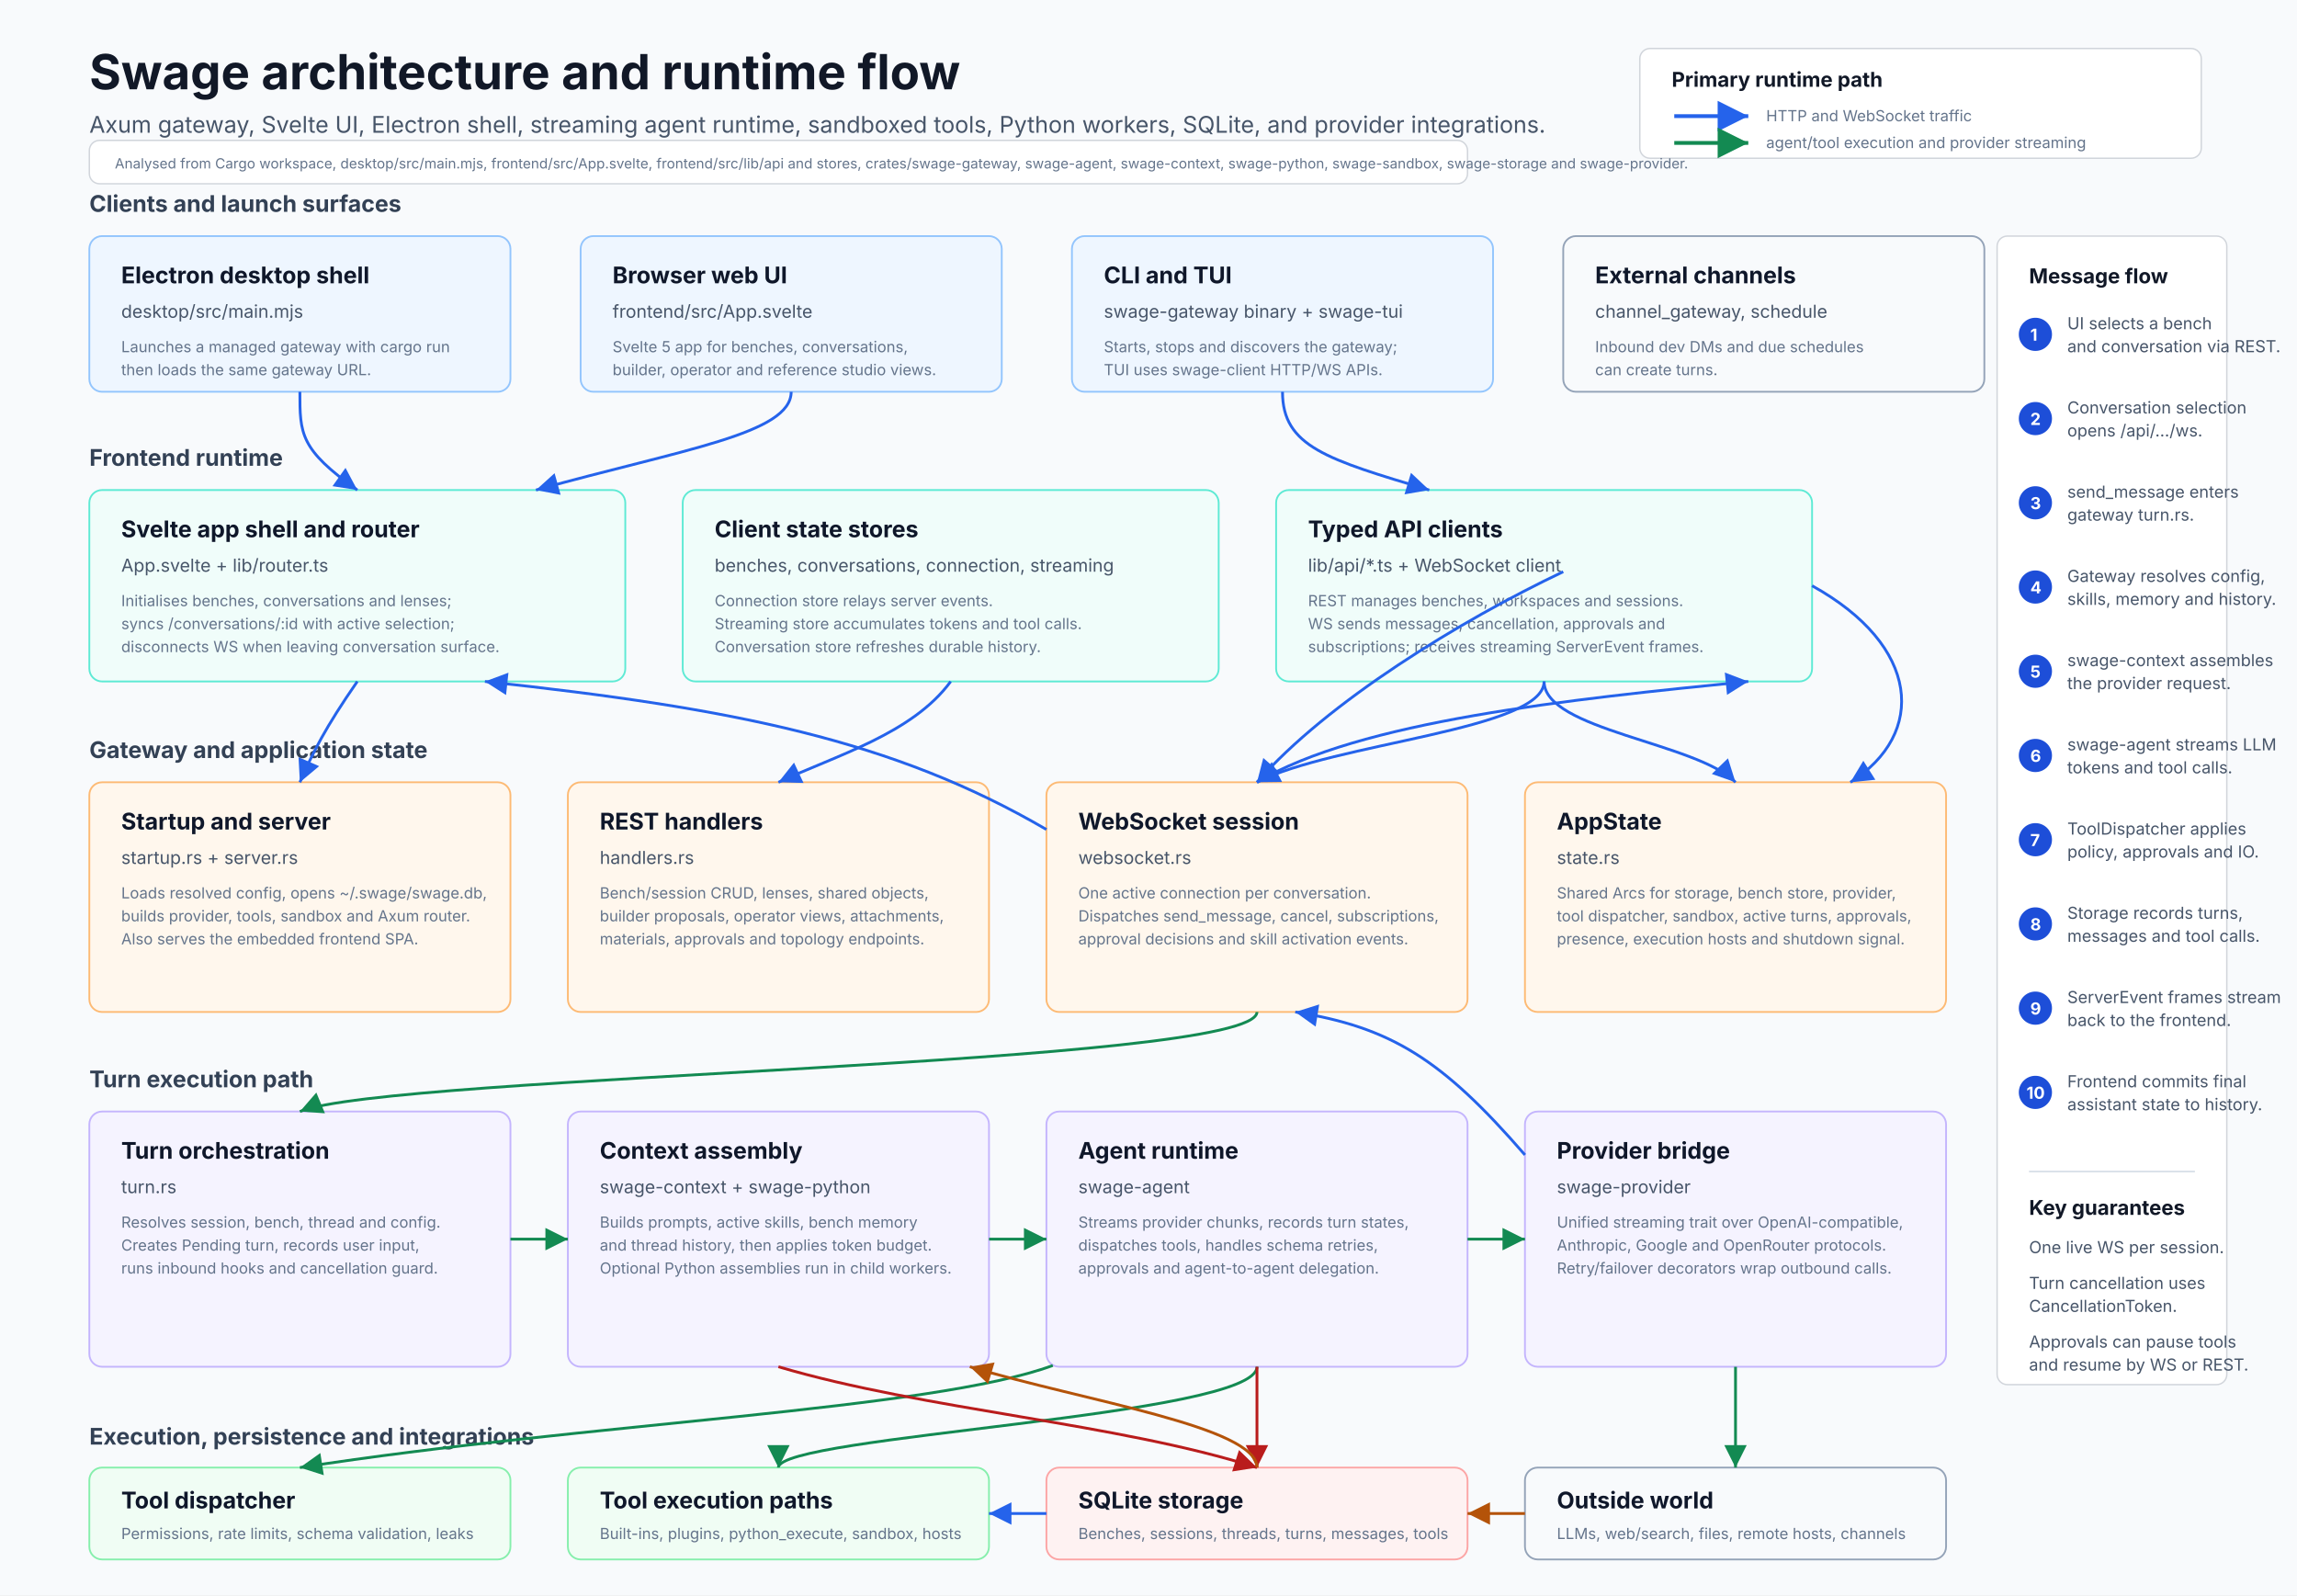
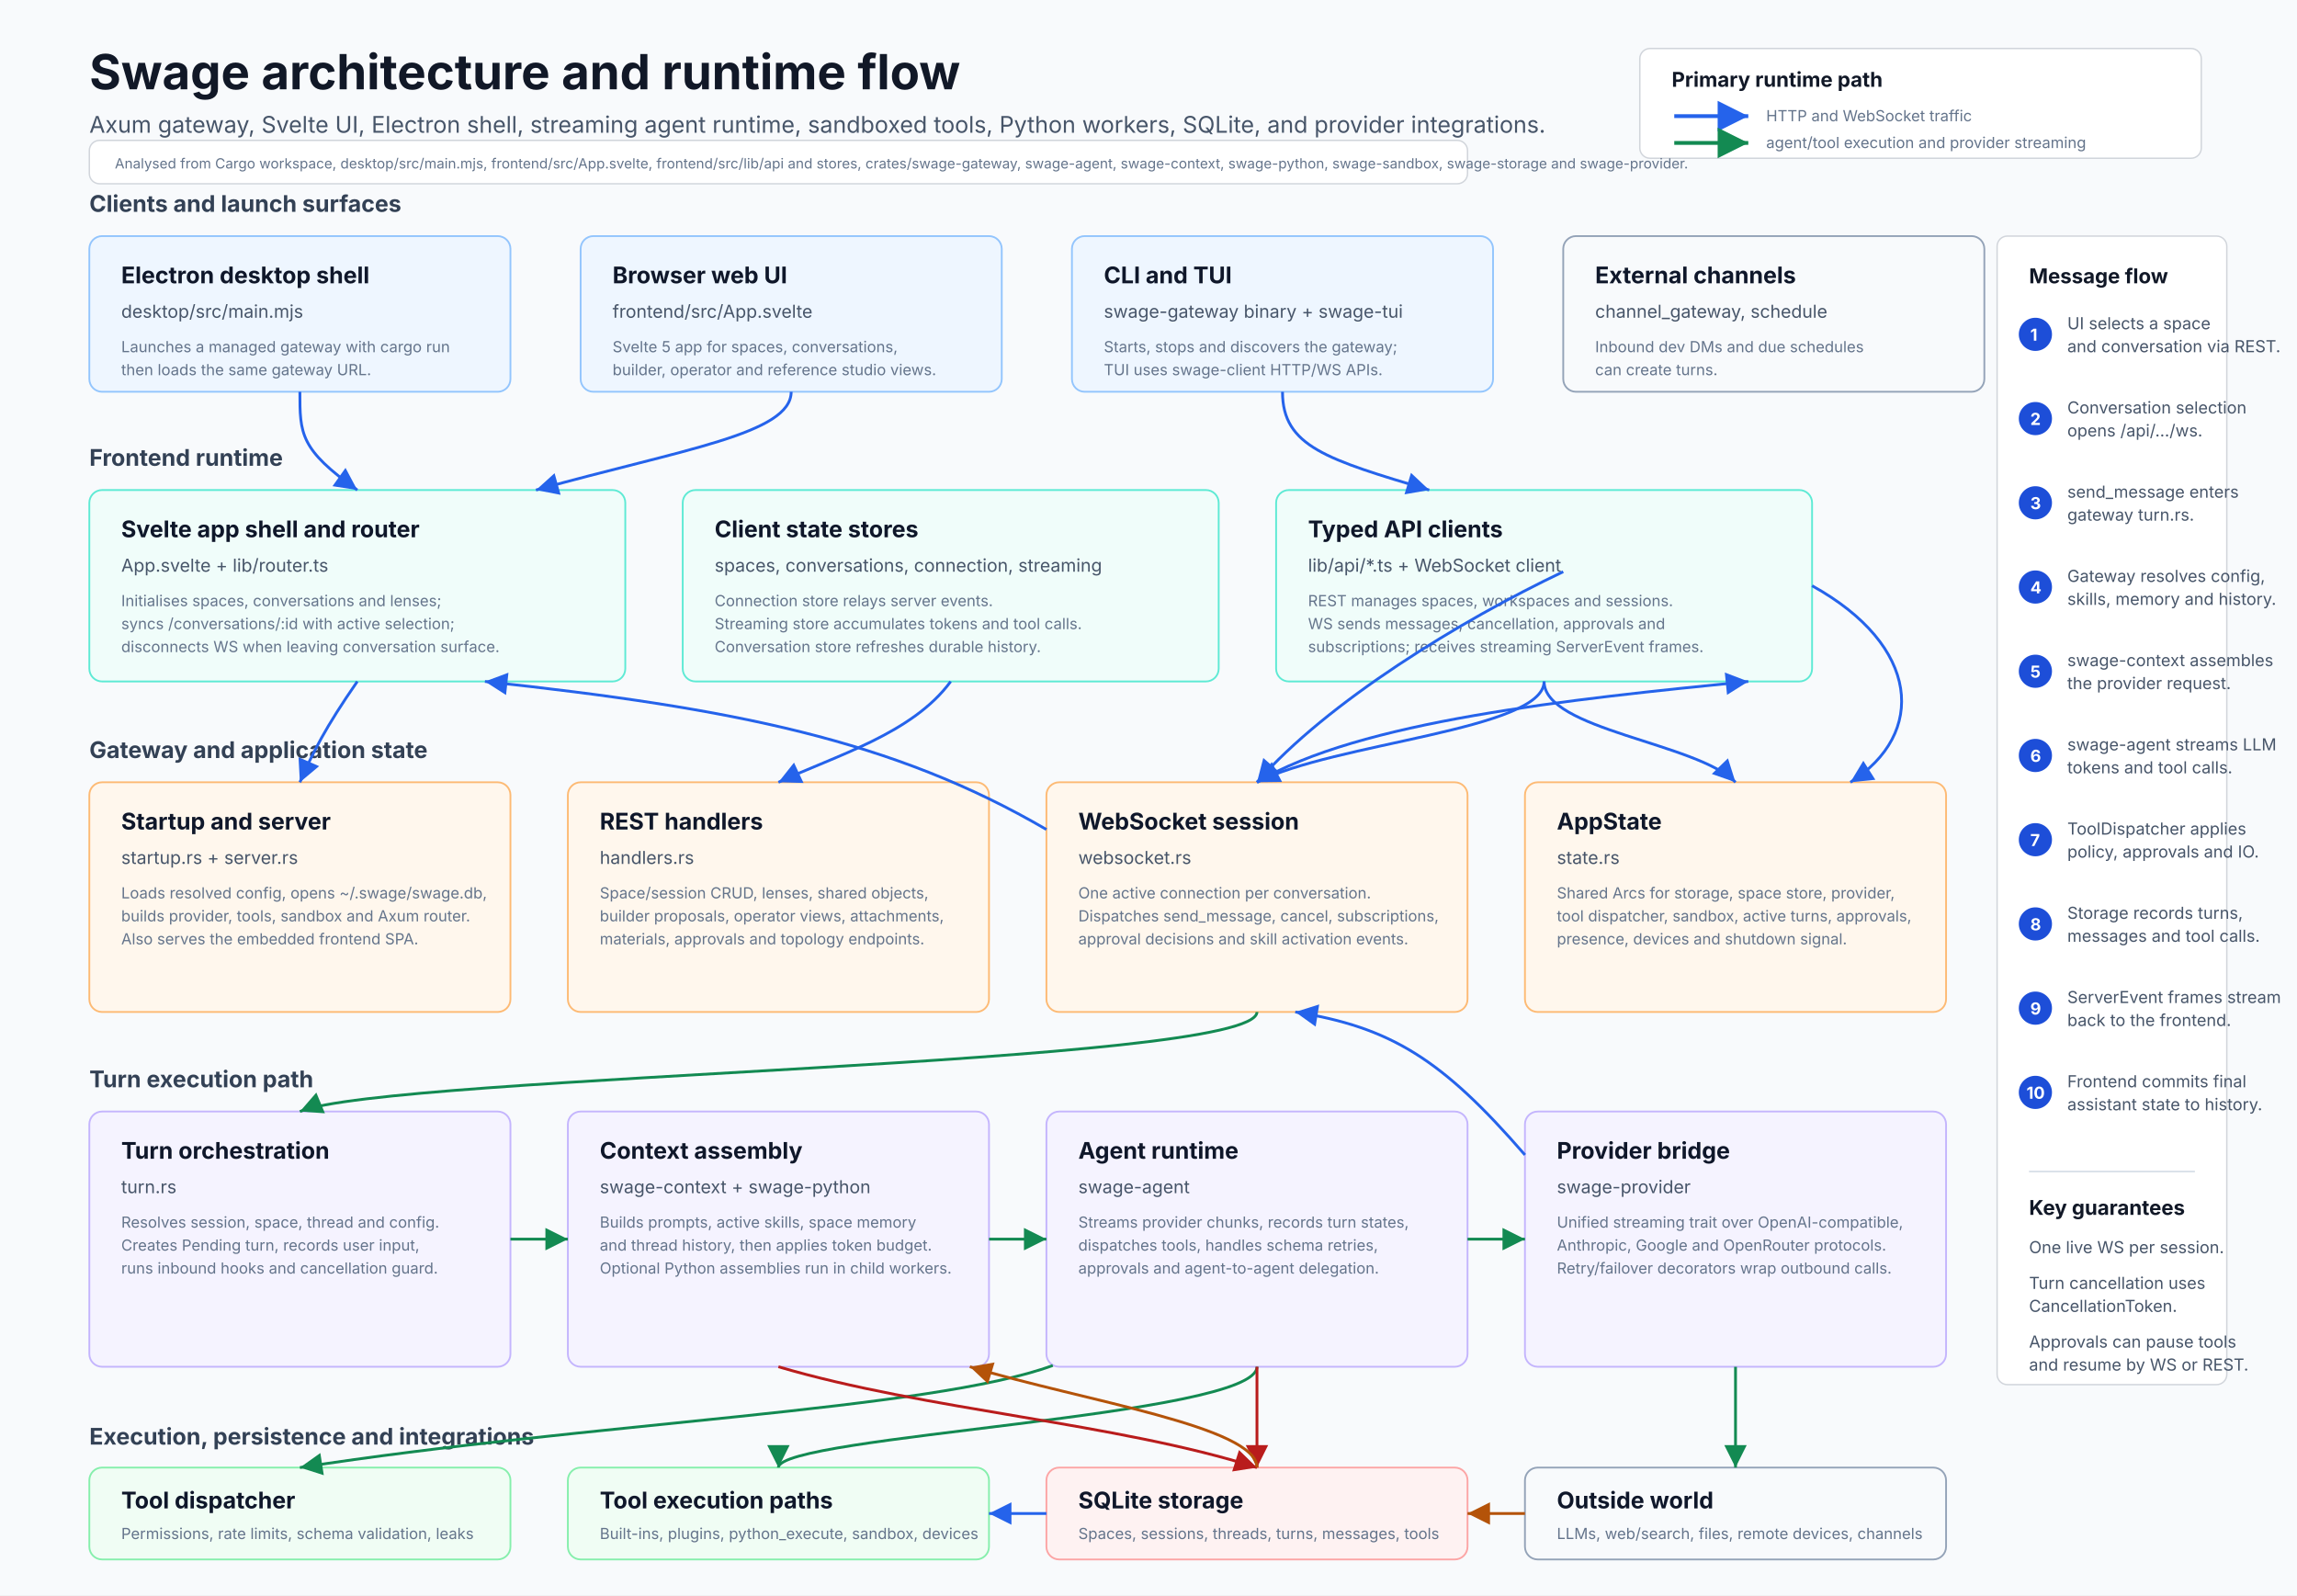
<svg xmlns="http://www.w3.org/2000/svg" width="1800" height="1250" viewBox="0 0 1800 1250" role="img" aria-labelledby="title desc">
  <defs>
    <marker id="arrow-blue" markerWidth="12" markerHeight="12" refX="10" refY="6" orient="auto" markerUnits="strokeWidth">
      <path d="M2,2 L10,6 L2,10 Z" fill="#2563eb" />
    </marker>
    <marker id="arrow-green" markerWidth="12" markerHeight="12" refX="10" refY="6" orient="auto" markerUnits="strokeWidth">
      <path d="M2,2 L10,6 L2,10 Z" fill="#138a52" />
    </marker>
    <marker id="arrow-amber" markerWidth="12" markerHeight="12" refX="10" refY="6" orient="auto" markerUnits="strokeWidth">
      <path d="M2,2 L10,6 L2,10 Z" fill="#b45309" />
    </marker>
    <marker id="arrow-red" markerWidth="12" markerHeight="12" refX="10" refY="6" orient="auto" markerUnits="strokeWidth">
      <path d="M2,2 L10,6 L2,10 Z" fill="#b91c1c" />
    </marker>
    <style>
      :root {
        color-scheme: light;
      }
      .page {
        fill: #f8fafc;
      }
      .title {
        fill: #111827;
        font: 700 38px Inter, ui-sans-serif, system-ui, -apple-system, BlinkMacSystemFont, "Segoe UI", sans-serif;
      }
      .subtitle {
        fill: #475569;
        font: 18px Inter, ui-sans-serif, system-ui, -apple-system, BlinkMacSystemFont, "Segoe UI", sans-serif;
      }
      .layer-title {
        fill: #334155;
        font: 700 18px Inter, ui-sans-serif, system-ui, -apple-system, BlinkMacSystemFont, "Segoe UI", sans-serif;
        letter-spacing: 0;
      }
      .box-title {
        fill: #0f172a;
        font: 700 18px Inter, ui-sans-serif, system-ui, -apple-system, BlinkMacSystemFont, "Segoe UI", sans-serif;
      }
      .box-subtitle {
        fill: #475569;
        font: 14px Inter, ui-sans-serif, system-ui, -apple-system, BlinkMacSystemFont, "Segoe UI", sans-serif;
      }
      .small {
        fill: #64748b;
        font: 12px Inter, ui-sans-serif, system-ui, -apple-system, BlinkMacSystemFont, "Segoe UI", sans-serif;
      }
      .tiny {
        fill: #64748b;
        font: 11px Inter, ui-sans-serif, system-ui, -apple-system, BlinkMacSystemFont, "Segoe UI", sans-serif;
      }
      .flow-title {
        fill: #111827;
        font: 700 16px Inter, ui-sans-serif, system-ui, -apple-system, BlinkMacSystemFont, "Segoe UI", sans-serif;
      }
      .flow-text {
        fill: #475569;
        font: 13px Inter, ui-sans-serif, system-ui, -apple-system, BlinkMacSystemFont, "Segoe UI", sans-serif;
      }
      .section {
        fill: #ffffff;
        stroke: #cbd5e1;
        stroke-width: 1.4;
        rx: 10;
      }
      .ui {
        fill: #eef6ff;
        stroke: #93c5fd;
      }
      .front {
        fill: #f0fdfa;
        stroke: #5eead4;
      }
      .gateway {
        fill: #fff7ed;
        stroke: #fdba74;
      }
      .runtime {
        fill: #f5f3ff;
        stroke: #c4b5fd;
      }
      .tooling {
        fill: #f0fdf4;
        stroke: #86efac;
      }
      .store {
        fill: #fef2f2;
        stroke: #fca5a5;
      }
      .external {
        fill: #f8fafc;
        stroke: #94a3b8;
      }
      .note {
        fill: #fff;
        stroke: #d1d5db;
        stroke-width: 1.1;
        rx: 8;
      }
      .arrow-blue {
        fill: none;
        stroke: #2563eb;
        stroke-width: 2.2;
        marker-end: url(#arrow-blue);
      }
      .arrow-green {
        fill: none;
        stroke: #138a52;
        stroke-width: 2.2;
        marker-end: url(#arrow-green);
      }
      .arrow-amber {
        fill: none;
        stroke: #b45309;
        stroke-width: 2.2;
        marker-end: url(#arrow-amber);
      }
      .arrow-red {
        fill: none;
        stroke: #b91c1c;
        stroke-width: 2.2;
        marker-end: url(#arrow-red);
      }
      .arrow-muted {
        fill: none;
        stroke: #94a3b8;
        stroke-width: 1.8;
        stroke-dasharray: 7 7;
        marker-end: url(#arrow-blue);
      }
      .legend-line {
        stroke-width: 3;
        fill: none;
      }
      .num {
        fill: #ffffff;
        font: 700 13px Inter, ui-sans-serif, system-ui, -apple-system, BlinkMacSystemFont, "Segoe UI", sans-serif;
      }
      .num-circle {
        fill: #1d4ed8;
      }
    </style>
  </defs>
  <rect class="page" width="1800" height="1250" />
  <text class="title" x="70" y="70">Swage architecture and runtime flow</text>
  <text class="subtitle" x="70" y="104">Axum gateway, Svelte UI, Electron shell, streaming agent runtime, sandboxed tools, Python workers, SQLite, and provider integrations.</text>
  <rect class="note" x="1285" y="38" width="440" height="86" />
  <text class="flow-title" x="1310" y="68">Primary runtime path</text>
  <line class="legend-line" x1="1312" y1="91" x2="1370" y2="91" stroke="#2563eb" marker-end="url(#arrow-blue)" />
  <text class="small" x="1384" y="95">HTTP and WebSocket traffic</text>
  <line class="legend-line" x1="1312" y1="112" x2="1370" y2="112" stroke="#138a52" marker-end="url(#arrow-green)" />
  <text class="small" x="1384" y="116">agent/tool execution and provider streaming</text>
  <text class="layer-title" x="70" y="166">Clients and launch surfaces</text>
  <rect class="section ui" x="70" y="185" width="330" height="122" />
  <text class="box-title" x="95" y="222">Electron desktop shell</text>
  <text class="box-subtitle" x="95" y="249">desktop/src/main.mjs</text>
  <text class="small" x="95" y="276">Launches a managed gateway with cargo run</text>
  <text class="small" x="95" y="294">then loads the same gateway URL.</text>
  <rect class="section ui" x="455" y="185" width="330" height="122" />
  <text class="box-title" x="480" y="222">Browser web UI</text>
  <text class="box-subtitle" x="480" y="249">frontend/src/App.svelte</text>
-   <text class="small" x="480" y="276">Svelte 5 app for benches, conversations,</text>
+   <text class="small" x="480" y="276">Svelte 5 app for spaces, conversations,</text>
  <text class="small" x="480" y="294">builder, operator and reference studio views.</text>
  <rect class="section ui" x="840" y="185" width="330" height="122" />
  <text class="box-title" x="865" y="222">CLI and TUI</text>
  <text class="box-subtitle" x="865" y="249">swage-gateway binary + swage-tui</text>
  <text class="small" x="865" y="276">Starts, stops and discovers the gateway;</text>
  <text class="small" x="865" y="294">TUI uses swage-client HTTP/WS APIs.</text>
  <rect class="section external" x="1225" y="185" width="330" height="122" />
  <text class="box-title" x="1250" y="222">External channels</text>
  <text class="box-subtitle" x="1250" y="249">channel_gateway, schedule</text>
  <text class="small" x="1250" y="276">Inbound dev DMs and due schedules</text>
  <text class="small" x="1250" y="294">can create turns.</text>
  <text class="layer-title" x="70" y="365">Frontend runtime</text>
  <rect class="section front" x="70" y="384" width="420" height="150" />
  <text class="box-title" x="95" y="421">Svelte app shell and router</text>
  <text class="box-subtitle" x="95" y="448">App.svelte + lib/router.ts</text>
-   <text class="small" x="95" y="475">Initialises benches, conversations and lenses;</text>
+   <text class="small" x="95" y="475">Initialises spaces, conversations and lenses;</text>
  <text class="small" x="95" y="493">syncs /conversations/:id with active selection;</text>
  <text class="small" x="95" y="511">disconnects WS when leaving conversation surface.</text>
  <rect class="section front" x="535" y="384" width="420" height="150" />
  <text class="box-title" x="560" y="421">Client state stores</text>
-   <text class="box-subtitle" x="560" y="448">benches, conversations, connection, streaming</text>
+   <text class="box-subtitle" x="560" y="448">spaces, conversations, connection, streaming</text>
  <text class="small" x="560" y="475">Connection store relays server events.</text>
  <text class="small" x="560" y="493">Streaming store accumulates tokens and tool calls.</text>
  <text class="small" x="560" y="511">Conversation store refreshes durable history.</text>
  <rect class="section front" x="1000" y="384" width="420" height="150" />
  <text class="box-title" x="1025" y="421">Typed API clients</text>
  <text class="box-subtitle" x="1025" y="448">lib/api/*.ts + WebSocket client</text>
-   <text class="small" x="1025" y="475">REST manages benches, workspaces and sessions.</text>
+   <text class="small" x="1025" y="475">REST manages spaces, workspaces and sessions.</text>
  <text class="small" x="1025" y="493">WS sends messages, cancellation, approvals and</text>
  <text class="small" x="1025" y="511">subscriptions; receives streaming ServerEvent frames.</text>
  <text class="layer-title" x="70" y="594">Gateway and application state</text>
  <rect class="section gateway" x="70" y="613" width="330" height="180" />
  <text class="box-title" x="95" y="650">Startup and server</text>
  <text class="box-subtitle" x="95" y="677">startup.rs + server.rs</text>
  <text class="small" x="95" y="704">Loads resolved config, opens ~/.swage/swage.db,</text>
  <text class="small" x="95" y="722">builds provider, tools, sandbox and Axum router.</text>
  <text class="small" x="95" y="740">Also serves the embedded frontend SPA.</text>
  <rect class="section gateway" x="445" y="613" width="330" height="180" />
  <text class="box-title" x="470" y="650">REST handlers</text>
  <text class="box-subtitle" x="470" y="677">handlers.rs</text>
-   <text class="small" x="470" y="704">Bench/session CRUD, lenses, shared objects,</text>
+   <text class="small" x="470" y="704">Space/session CRUD, lenses, shared objects,</text>
  <text class="small" x="470" y="722">builder proposals, operator views, attachments,</text>
  <text class="small" x="470" y="740">materials, approvals and topology endpoints.</text>
  <rect class="section gateway" x="820" y="613" width="330" height="180" />
  <text class="box-title" x="845" y="650">WebSocket session</text>
  <text class="box-subtitle" x="845" y="677">websocket.rs</text>
  <text class="small" x="845" y="704">One active connection per conversation.</text>
  <text class="small" x="845" y="722">Dispatches send_message, cancel, subscriptions,</text>
  <text class="small" x="845" y="740">approval decisions and skill activation events.</text>
  <rect class="section gateway" x="1195" y="613" width="330" height="180" />
  <text class="box-title" x="1220" y="650">AppState</text>
  <text class="box-subtitle" x="1220" y="677">state.rs</text>
-   <text class="small" x="1220" y="704">Shared Arcs for storage, bench store, provider,</text>
+   <text class="small" x="1220" y="704">Shared Arcs for storage, space store, provider,</text>
  <text class="small" x="1220" y="722">tool dispatcher, sandbox, active turns, approvals,</text>
-   <text class="small" x="1220" y="740">presence, execution hosts and shutdown signal.</text>
+   <text class="small" x="1220" y="740">presence, devices and shutdown signal.</text>
  <text class="layer-title" x="70" y="852">Turn execution path</text>
  <rect class="section runtime" x="70" y="871" width="330" height="200" />
  <text class="box-title" x="95" y="908">Turn orchestration</text>
  <text class="box-subtitle" x="95" y="935">turn.rs</text>
-   <text class="small" x="95" y="962">Resolves session, bench, thread and config.</text>
+   <text class="small" x="95" y="962">Resolves session, space, thread and config.</text>
  <text class="small" x="95" y="980">Creates Pending turn, records user input,</text>
  <text class="small" x="95" y="998">runs inbound hooks and cancellation guard.</text>
  <rect class="section runtime" x="445" y="871" width="330" height="200" />
  <text class="box-title" x="470" y="908">Context assembly</text>
  <text class="box-subtitle" x="470" y="935">swage-context + swage-python</text>
-   <text class="small" x="470" y="962">Builds prompts, active skills, bench memory</text>
+   <text class="small" x="470" y="962">Builds prompts, active skills, space memory</text>
  <text class="small" x="470" y="980">and thread history, then applies token budget.</text>
  <text class="small" x="470" y="998">Optional Python assemblies run in child workers.</text>
  <rect class="section runtime" x="820" y="871" width="330" height="200" />
  <text class="box-title" x="845" y="908">Agent runtime</text>
  <text class="box-subtitle" x="845" y="935">swage-agent</text>
  <text class="small" x="845" y="962">Streams provider chunks, records turn states,</text>
  <text class="small" x="845" y="980">dispatches tools, handles schema retries,</text>
  <text class="small" x="845" y="998">approvals and agent-to-agent delegation.</text>
  <rect class="section runtime" x="1195" y="871" width="330" height="200" />
  <text class="box-title" x="1220" y="908">Provider bridge</text>
  <text class="box-subtitle" x="1220" y="935">swage-provider</text>
  <text class="small" x="1220" y="962">Unified streaming trait over OpenAI-compatible,</text>
  <text class="small" x="1220" y="980">Anthropic, Google and OpenRouter protocols.</text>
  <text class="small" x="1220" y="998">Retry/failover decorators wrap outbound calls.</text>
  <text class="layer-title" x="70" y="1132">Execution, persistence and integrations</text>
  <rect class="section tooling" x="70" y="1150" width="330" height="72" />
  <text class="box-title" x="95" y="1182">Tool dispatcher</text>
  <text class="small" x="95" y="1206">Permissions, rate limits, schema validation, leaks</text>
  <rect class="section tooling" x="445" y="1150" width="330" height="72" />
  <text class="box-title" x="470" y="1182">Tool execution paths</text>
-   <text class="small" x="470" y="1206">Built-ins, plugins, python_execute, sandbox, hosts</text>
+   <text class="small" x="470" y="1206">Built-ins, plugins, python_execute, sandbox, devices</text>
  <rect class="section store" x="820" y="1150" width="330" height="72" />
  <text class="box-title" x="845" y="1182">SQLite storage</text>
-   <text class="small" x="845" y="1206">Benches, sessions, threads, turns, messages, tools</text>
+   <text class="small" x="845" y="1206">Spaces, sessions, threads, turns, messages, tools</text>
  <rect class="section external" x="1195" y="1150" width="330" height="72" />
  <text class="box-title" x="1220" y="1182">Outside world</text>
-   <text class="small" x="1220" y="1206">LLMs, web/search, files, remote hosts, channels</text>
+   <text class="small" x="1220" y="1206">LLMs, web/search, files, remote devices, channels</text>
  <path class="arrow-blue" d="M235 307 C235 340, 235 352, 280 384" />
  <path class="arrow-blue" d="M620 307 C620 340, 535 352, 420 384" />
  <path class="arrow-blue" d="M1005 307 C1005 350, 1040 360, 1120 384" />
  <path class="arrow-blue" d="M1225 448 C1145 486, 1040 550, 985 613" />
  <path class="arrow-blue" d="M1420 459 C1505 506, 1510 575, 1450 613" />
  <path class="arrow-blue" d="M1210 534 C1210 572, 1045 582, 985 613" />
  <path class="arrow-blue" d="M1210 534 C1210 572, 1330 582, 1360 613" />
  <path class="arrow-blue" d="M745 534 C715 575, 655 592, 610 613" />
  <path class="arrow-blue" d="M280 534 C255 570, 245 590, 235 613" />
  <path class="arrow-green" d="M985 793 C985 835, 305 842, 235 871" />
  <path class="arrow-green" d="M400 971 L445 971" />
  <path class="arrow-green" d="M775 971 L820 971" />
  <path class="arrow-green" d="M1150 971 L1195 971" />
  <path class="arrow-green" d="M1360 1071 C1360 1110, 1360 1125, 1360 1150" />
  <path class="arrow-green" d="M985 1071 C985 1110, 610 1125, 610 1150" />
  <path class="arrow-green" d="M825 1070 C730 1105, 460 1115, 235 1150" />
  <path class="arrow-red" d="M985 1071 L985 1150" />
  <path class="arrow-red" d="M610 1071 C725 1105, 875 1115, 985 1150" />
  <path class="arrow-blue" d="M820 1186 L775 1186" />
  <path class="arrow-amber" d="M985 1150 C985 1118, 850 1098, 760 1071" />
  <path class="arrow-amber" d="M1195 1186 L1150 1186" />
  <path class="arrow-blue" d="M1195 905 C1130 830, 1090 805, 1015 793" />
  <path class="arrow-blue" d="M820 650 C700 580, 575 555, 380 534" />
  <path class="arrow-blue" d="M985 613 C1065 565, 1230 548, 1370 534" />
  <rect class="note" x="1565" y="185" width="180" height="900" />
  <text class="flow-title" x="1590" y="222">Message flow</text>
  <circle class="num-circle" cx="1595" cy="262" r="13" />
  <text class="num" x="1591" y="267">1</text>
-   <text class="flow-text" x="1620" y="258">UI selects a bench</text>
+   <text class="flow-text" x="1620" y="258">UI selects a space</text>
  <text class="flow-text" x="1620" y="276">and conversation via REST.</text>
  <circle class="num-circle" cx="1595" cy="328" r="13" />
  <text class="num" x="1591" y="333">2</text>
  <text class="flow-text" x="1620" y="324">Conversation selection</text>
  <text class="flow-text" x="1620" y="342">opens /api/.../ws.</text>
  <circle class="num-circle" cx="1595" cy="394" r="13" />
  <text class="num" x="1591" y="399">3</text>
  <text class="flow-text" x="1620" y="390">send_message enters</text>
  <text class="flow-text" x="1620" y="408">gateway turn.rs.</text>
  <circle class="num-circle" cx="1595" cy="460" r="13" />
  <text class="num" x="1591" y="465">4</text>
  <text class="flow-text" x="1620" y="456">Gateway resolves config,</text>
  <text class="flow-text" x="1620" y="474">skills, memory and history.</text>
  <circle class="num-circle" cx="1595" cy="526" r="13" />
  <text class="num" x="1591" y="531">5</text>
  <text class="flow-text" x="1620" y="522">swage-context assembles</text>
  <text class="flow-text" x="1620" y="540">the provider request.</text>
  <circle class="num-circle" cx="1595" cy="592" r="13" />
  <text class="num" x="1591" y="597">6</text>
  <text class="flow-text" x="1620" y="588">swage-agent streams LLM</text>
  <text class="flow-text" x="1620" y="606">tokens and tool calls.</text>
  <circle class="num-circle" cx="1595" cy="658" r="13" />
  <text class="num" x="1591" y="663">7</text>
  <text class="flow-text" x="1620" y="654">ToolDispatcher applies</text>
  <text class="flow-text" x="1620" y="672">policy, approvals and IO.</text>
  <circle class="num-circle" cx="1595" cy="724" r="13" />
  <text class="num" x="1591" y="729">8</text>
  <text class="flow-text" x="1620" y="720">Storage records turns,</text>
  <text class="flow-text" x="1620" y="738">messages and tool calls.</text>
  <circle class="num-circle" cx="1595" cy="790" r="13" />
  <text class="num" x="1591" y="795">9</text>
  <text class="flow-text" x="1620" y="786">ServerEvent frames stream</text>
  <text class="flow-text" x="1620" y="804">back to the frontend.</text>
  <circle class="num-circle" cx="1595" cy="856" r="13" />
  <text class="num" x="1588" y="861">10</text>
  <text class="flow-text" x="1620" y="852">Frontend commits final</text>
  <text class="flow-text" x="1620" y="870">assistant state to history.</text>
  <line x1="1590" y1="918" x2="1720" y2="918" stroke="#cbd5e1" />
  <text class="flow-title" x="1590" y="952">Key guarantees</text>
  <text class="flow-text" x="1590" y="982">One live WS per session.</text>
  <text class="flow-text" x="1590" y="1010">Turn cancellation uses</text>
  <text class="flow-text" x="1590" y="1028">CancellationToken.</text>
  <text class="flow-text" x="1590" y="1056">Approvals can pause tools</text>
  <text class="flow-text" x="1590" y="1074">and resume by WS or REST.</text>
  <rect class="note" x="70" y="110" width="1080" height="34" />
  <text class="tiny" x="90" y="132">Analysed from Cargo workspace, desktop/src/main.mjs, frontend/src/App.svelte, frontend/src/lib/api and stores, crates/swage-gateway, swage-agent, swage-context, swage-python, swage-sandbox, swage-storage and swage-provider.</text>
</svg>
